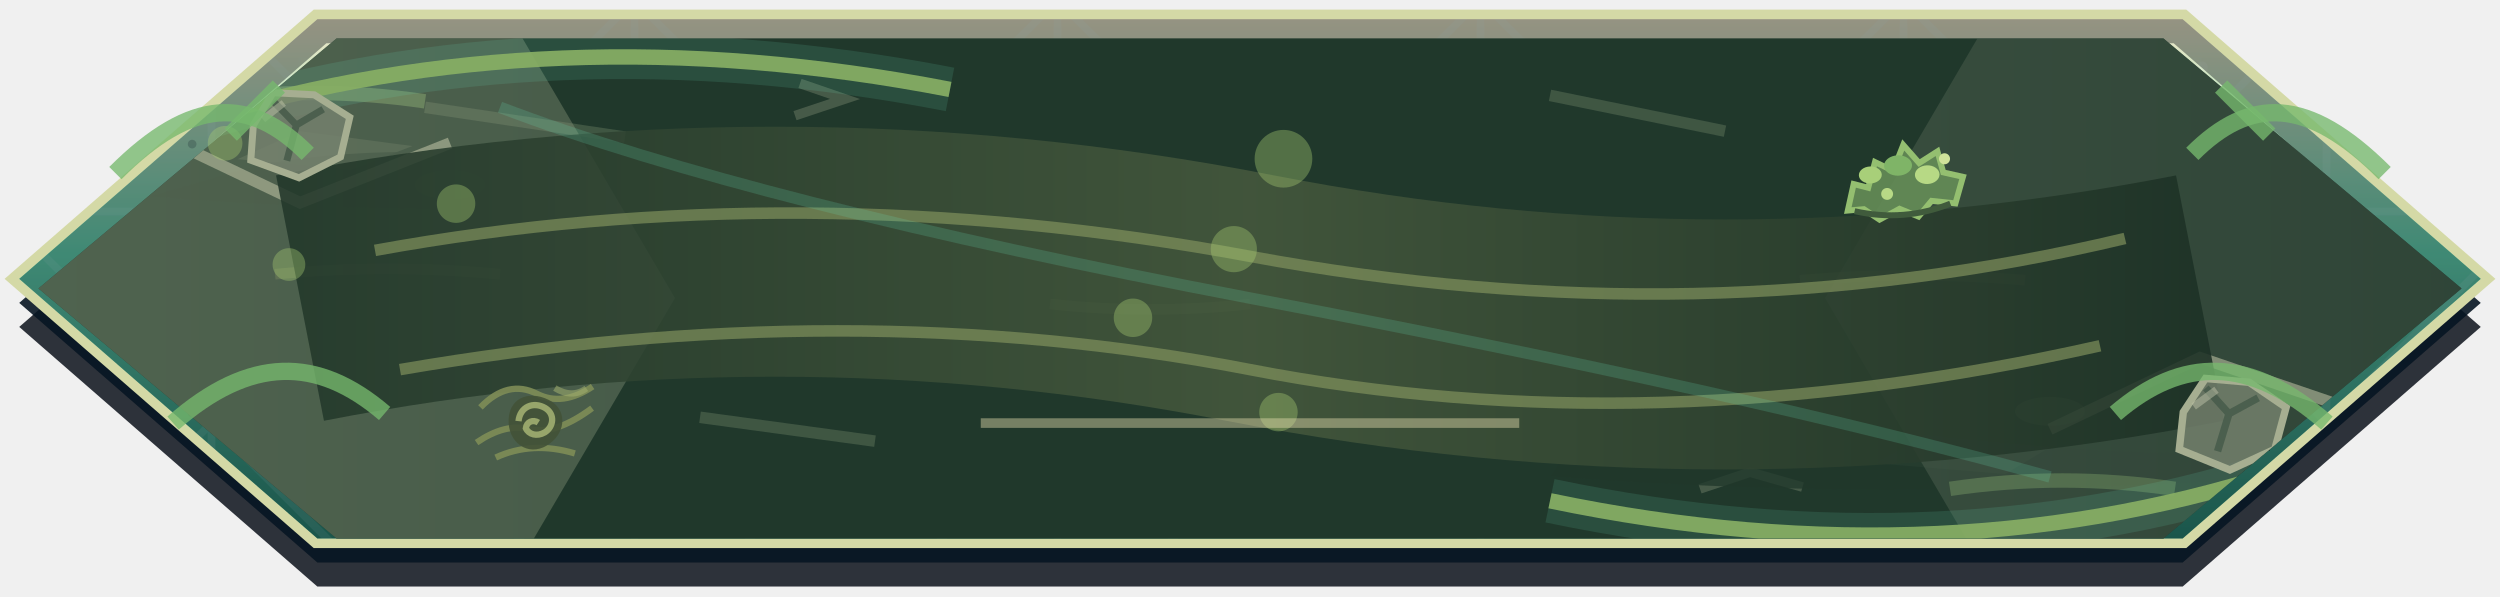
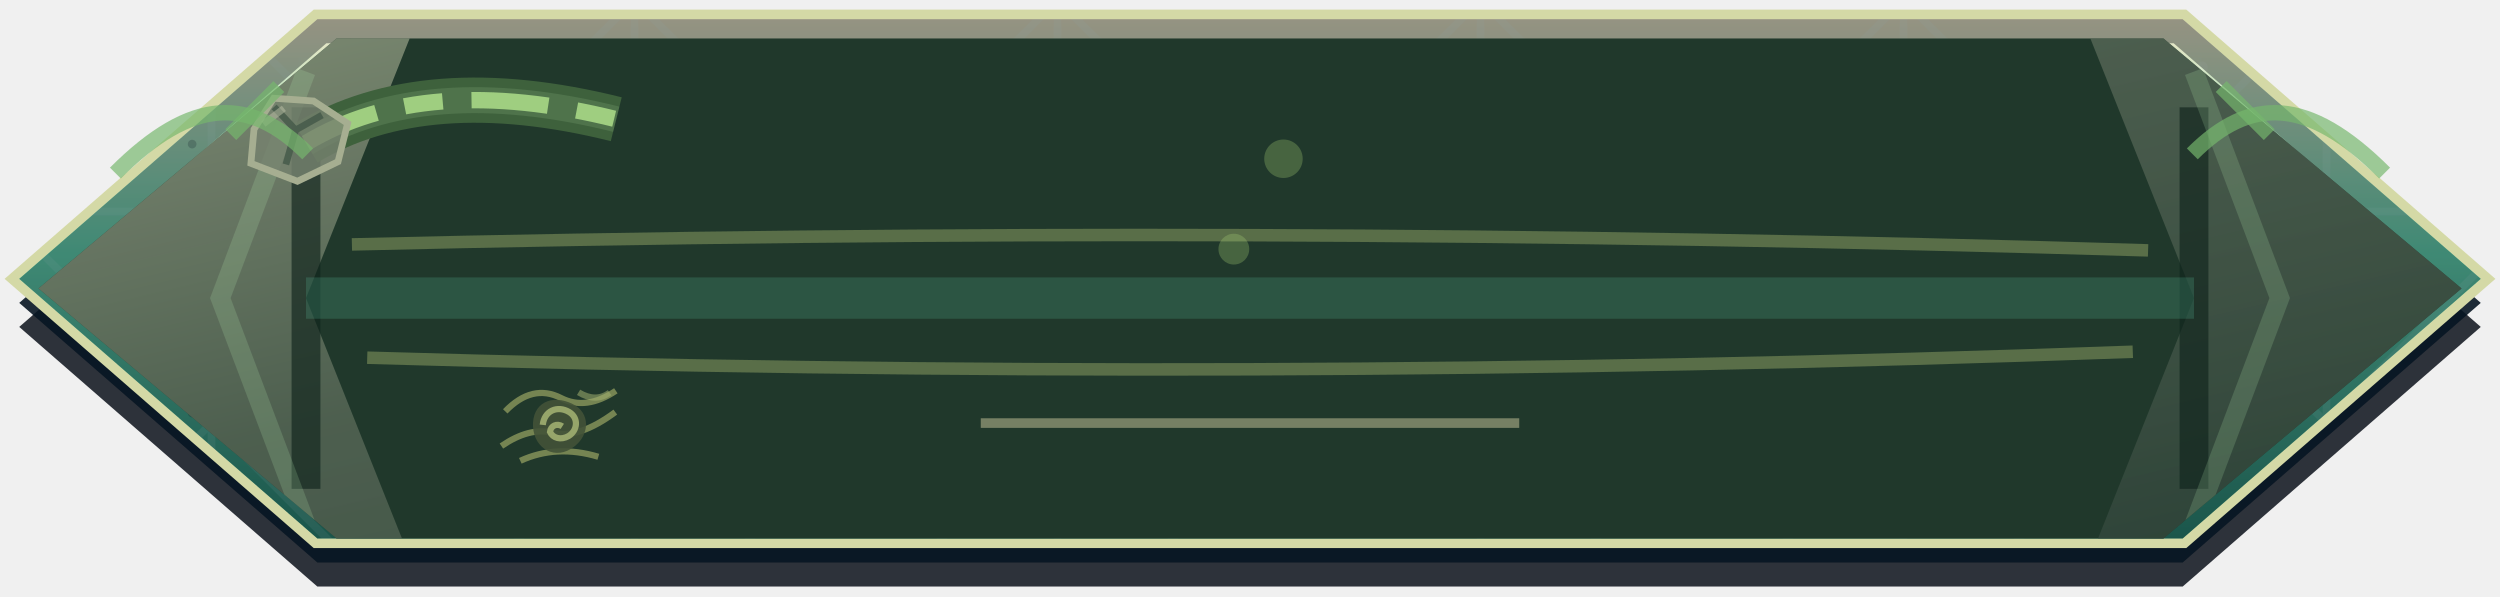
<svg xmlns="http://www.w3.org/2000/svg" width="520" height="124" viewBox="0 0 260 62" role="img" aria-label="M7 primary-hex-button normal" data-style="m11-enchanted-forest@0.1.0" data-geometry-shape="wide-hexagon" data-corner-radius="2" data-end-cap-depth="31">
  <defs>
    <linearGradient id="m11-primary-hex-button-260x62-normal-plate" x1="0" y1="0" x2="0" y2="1">
      <stop offset="0" stop-color="#5C7650" />
      <stop offset=".48" stop-color="#20382B" />
      <stop offset="1" stop-color="#13251E" />
    </linearGradient>
    <linearGradient id="m11-primary-hex-button-260x62-normal-primary" x1="0" y1="0" x2="0" y2="1">
      <stop offset="0" stop-color="#F1E8C8" />
      <stop offset=".45" stop-color="#66D9B2" />
      <stop offset="1" stop-color="#2A856F" />
    </linearGradient>
    <linearGradient id="m11-primary-hex-button-260x62-normal-energy" x1="0" y1="0" x2="1" y2="0">
      <stop offset="0" stop-color="#B8E0A5" stop-opacity="0" />
      <stop offset=".5" stop-color="#B8E0A5" stop-opacity=".86" />
      <stop offset="1" stop-color="#B8E0A5" stop-opacity="0" />
    </linearGradient>
    <pattern id="m11-primary-hex-button-260x62-normal-grain" width="28" height="28" patternUnits="userSpaceOnUse">
      <circle cx="5" cy="7" r=".6" fill="#FFFFFF" fill-opacity=".12" />
      <circle cx="20" cy="15" r=".45" fill="#061321" fill-opacity=".2" />
    </pattern>
    <pattern id="m11-primary-hex-button-260x62-normal-plate-pattern" width="44" height="44" patternUnits="userSpaceOnUse">
      <path d="M0 22H44M22 0V44M0 22L22 0 44 22 22 44Z" fill="none" stroke="#D8FBFF" stroke-opacity=".12" stroke-width=".8" />
    </pattern>
    <mask id="m11-primary-hex-button-260x62-normal-mask">
      <path d="M33 2H227L258 29L227 56H33L2 29Z" fill="white" />
    </mask>
  </defs>
  <g opacity="1">
    <g id="m11-primary-hex-button-260x62-normal-outer-shadow" data-layer="outer-shadow" transform="translate(0 5)">
      <path d="M33 2H227L258 29L227 56H33L2 29Z" fill="#020812" opacity=".82" />
    </g>
    <g id="m11-primary-hex-button-260x62-normal-connected-depth" data-layer="connected-depth" transform="translate(0 2.5)">
      <path d="M33 2H227L258 29L227 56H33L2 29Z" fill="#071522" opacity=".9" />
    </g>
    <g id="m11-primary-hex-button-260x62-normal-outer-frame" data-layer="outer-frame">
      <path d="M33 2H227L258 29L227 56H33L2 29Z" fill="#071421" stroke="#D4D9A6" stroke-width="2" stroke-linejoin="miter" />
    </g>
    <g id="m11-primary-hex-button-260x62-normal-inner-plate-fill" data-layer="inner-plate-fill">
      <path d="M33 2H227L258 29L227 56H33L2 29Z" fill="url(#m11-primary-hex-button-260x62-normal-primary)" />
    </g>
    <g id="m11-primary-hex-button-260x62-normal-surface-grain" data-layer="surface-grain" data-material-source="m8-ice-grain" mask="url(#m11-primary-hex-button-260x62-normal-mask)">
      <rect width="260" height="62" fill="url(#m11-primary-hex-button-260x62-normal-grain)" />
    </g>
    <g id="m11-primary-hex-button-260x62-normal-surface-pattern" data-layer="surface-pattern" data-material-source="m8-crystal-facet-pattern" mask="url(#m11-primary-hex-button-260x62-normal-mask)">
      <rect width="260" height="62" fill="url(#m11-primary-hex-button-260x62-normal-plate-pattern)" />
    </g>
    <g id="m11-primary-hex-button-260x62-normal-side-bevel-shade" data-layer="side-bevel-shade" mask="url(#m11-primary-hex-button-260x62-normal-mask)">
      <path d="M33 2H227L258 29L227 56H33L2 29Z" fill="none" stroke="#020812" stroke-opacity=".38" stroke-width="5" />
    </g>
    <g id="m11-primary-hex-button-260x62-normal-top-bevel-highlight" data-layer="top-bevel-highlight" mask="url(#m11-primary-hex-button-260x62-normal-mask)">
      <path d="M41 8H219" stroke="#FFFFFF" stroke-opacity=".55" stroke-width="3" stroke-linecap="square" />
    </g>
    <g id="m11-primary-hex-button-260x62-normal-cold-edge-accent" data-layer="cold-edge-accent" data-material-source="m8-cold-edge-accent" mask="url(#m11-primary-hex-button-260x62-normal-mask)">
      <rect x="31" y="6" width="198" height="8" fill="url(#m11-primary-hex-button-260x62-normal-energy)" />
    </g>
    <g id="m11-primary-hex-button-260x62-normal-ornament-decal" data-layer="ornament-decal" data-material-source="m7-ornament-marks" mask="url(#m11-primary-hex-button-260x62-normal-mask)">
      <path d="M39 49h16M205 49h16" stroke="#E6FCFF" stroke-opacity=".5" stroke-width="2" />
    </g>
    <g id="m11-primary-hex-button-material-stack" data-layer="forest-material-stack" data-material-families="weathered-stone,dark-wood,moss-lichen">
      <path d="M35 4H225L256 30L225 56H35L4 30Z" fill="#20382B" />
    </g>
-     <g id="m11-primary-hex-button-material-detail" data-layer="forest-material-detail" data-material-channels="stone-chips,wood-grain,moss-mask" data-detail-scale="component">
-       <path d="M44.2 11.16l20.8 3.1M161.2 9.92l18.2 3.72M72.8 43.4l18.2 2.48" stroke="#6B8063" stroke-width="1.2" stroke-opacity=".72" />
-     </g>
-     <g id="m11-primary-hex-button-material-face-depth" data-layer="forest-material-face-depth" data-material-source="shared-face-geometry">
-       <clipPath id="m11-primary-hex-button-face-clip">
+     <g id="m11-primary-hex-button-integrated-material-regions" data-layer="forest-integrated-material-regions" data-integration="construction-profile-connected" data-variation-seed="51731" data-density-class="primary-hex-button" data-cluster-budget="2" data-speckle-budget="2" data-ornament-budget="2" data-profile-stages="4" data-state-contract="stable-living-presence" data-state="normal">
+       <defs>
+         <linearGradient id="m11-primary-hex-button-stone-construction-depth" x2="1" y2="1">
+           <stop stop-color="#BAC0A1" stop-opacity=".76" />
+           <stop offset=".42" stop-color="#697765" stop-opacity=".72" />
+           <stop offset="1" stop-color="#263C33" stop-opacity=".92" />
+         </linearGradient>
+         <linearGradient id="m11-primary-hex-button-wood-construction-depth" x2=".8" y2=".2">
+           <stop stop-color="#172B21" />
+           <stop offset=".45" stop-color="#4A5B3D" />
+           <stop offset=".7" stop-color="#293C2C" />
+           <stop offset="1" stop-color="#12251C" />
+         </linearGradient>
+       </defs>
+       <clipPath id="m11-primary-hex-button-construction-clip">
        <path d="M35 4H225L256 30L225 56H35L4 30Z" />
      </clipPath>
-       <g clip-path="url(#m11-primary-hex-button-face-clip)">
-         <g data-layer="forest-weathered-stone">
-           <path d="M31.2 13.64l11.7 1.55 -6.5 2.48 -11.7 -1.116ZM200.2 45.26l13 1.24 -4.68 2.79 -13.52 -1.116Z" fill="#7C8D70" fill-opacity=".45" />
-           <path d="M83.2 8.68l4.68 1.612 -5.2 1.736M176.8 50.84l5.2 -1.736 5.46 1.55" fill="none" stroke="#9BA687" stroke-width="1" stroke-opacity=".55" />
+       <g clip-path="url(#m11-primary-hex-button-construction-clip)">
+         <g data-layer="forest-wood-surface-region" data-material-family="wood" data-growth-vector="horizontal-action" data-construction-profile="growth-vector-body,tapered-relief,masked-termination">
+           <path data-layer="forest-wood-growth-body" d="M31.824 31H228.176" stroke="url(#m11-primary-hex-button-wood-construction-depth)" stroke-width="38.4" stroke-linecap="round" />
+           <path data-layer="forest-wood-relief-bands" d="M36.598 25.42Q130 23.186 223.402 26.04M38.189 37.2Q130 39.926 221.811 36.58" fill="none" stroke="#8A9C61" stroke-width="1.3" stroke-opacity="0.54" />
        </g>
-         <g data-layer="forest-dark-wood-grain">
-           <path d="M28.6 28.52q11.7 -1.116 23.4 0M109.2 31.62q10.4 1.116 20.8 0M187.2 29.14q11.7 -0.992 23.4 0" fill="none" stroke="#72854C" stroke-width="1.1" stroke-opacity=".62" />
+         <g data-layer="forest-stone-surface-region" data-material-family="stone" data-construction-profile="structural-end-plate,contact-occlusion,light-facing-bevel">
+           <path d="M0 0H44.2L31.824 31 44.2 62H0ZM260 0H215.8L228.176 31 215.8 62H260Z" fill="url(#m11-primary-hex-button-stone-construction-depth)" fill-opacity="0.86" />
+           <path data-layer="forest-stone-contact-occlusion" d="M31.824 11.16V50.84M228.176 11.16V50.84" stroke="#10241C" stroke-width="3" stroke-opacity=".65" />
+           <path data-layer="forest-stone-light-facing-bevel" d="M0 1H44.2M215.8 1H260" stroke="#D9D9B2" stroke-width="1.5" stroke-opacity="0.42" />
        </g>
-         <g data-layer="forest-moss-growth-mask" fill="#9BCB78" fill-opacity=".48">
-           <ellipse cx="46.8" cy="19.22" rx="3.64" ry="1.5" />
-           <ellipse cx="213.2" cy="42.78" rx="3.64" ry="1.5" />
+         <g data-layer="forest-moss-surface-region" data-material-family="moss" data-substrate="stone-wood-end-seam" data-construction-profile="anchored-substrate,irregular-transition,receiver-tint">
+           <path data-layer="forest-moss-substrate" d="M31.824 14.88Q44.2 7.44 64.09 12.4" fill="none" stroke="#3E613C" stroke-width="4.7" />
+           <path data-layer="forest-moss-coverage-transition" d="M31.824 14.88Q44.2 7.44 64.09 12.4" fill="none" stroke="#9AC979" stroke-width="1.7" stroke-dasharray="8 3 4 3" />
+         </g>
+         <g data-layer="forest-living-light-surface-response" data-material-family="living-light" data-light-response="state-bound-material-receivers" data-receiver-opacity="0.18" data-edge-opacity="0.18">
+           <path data-layer="forest-wood-light-receiver" d="M31.824 31H228.176" fill="none" stroke="#66D9B2" stroke-width="4.3" stroke-opacity="0.18" />
+           <path data-layer="forest-edge-light-receiver" d="M31.824 7.44L22.913 31 31.824 54.56M228.176 7.44L237.087 31 228.176 54.56" fill="none" stroke="#B8F0B2" stroke-width="2" stroke-opacity="0.18" />
+           <path data-layer="forest-moss-light-receiver" d="M31.824 14.88Q44.2 7.44 64.09 12.4" fill="none" stroke="#C4F3B7" stroke-width="2.7" stroke-opacity="0.13" />
        </g>
      </g>
    </g>
-     <g id="m11-primary-hex-button-material-restraint" data-layer="forest-material-restraint" data-restraint="edge-anchored-low-opacity">
-       <clipPath id="m11-primary-hex-button-restraint-clip">
-         <path d="M35 4H225L256 30L225 56H35L4 30Z" />
-       </clipPath>
-       <g clip-path="url(#m11-primary-hex-button-restraint-clip)">
-         <path d="M0 0H260V62H0Z" fill="#20382B" fill-opacity=".42" />
-         <g data-layer="forest-moss-edge-anchor" fill="#20382B" fill-opacity=".78">
-           <path d="M26 17.36q15.6 -3.1 33.8 0q13 2.48 28.6 -.01l-7.8 3.1q-36.4 2.48 -65 -.02Z" />
-           <path d="M163.8 45.88q20.8 -3.72 44.2 -.01q20.8 2.48 36.4 -.03l-5.2 3.72q-41.6 2.79 -78 -.01Z" />
-         </g>
-         <path d="M20.8 10.54q11.7 -1.736 23.4 0M202.8 50.84q11.7 -1.736 23.4 0" fill="none" stroke="#9BCB78" stroke-width="1.5" stroke-opacity=".42" />
-       </g>
-     </g>
-     <g id="m11-primary-hex-button-integrated-material-regions" data-layer="forest-integrated-material-regions" data-integration="edge-anchored-connected" data-variation-seed="51731">
-       <defs>
-         <linearGradient id="m11-primary-hex-button-stone-depth" x2="1">
-           <stop stop-color="#9BA687" stop-opacity=".68" />
-           <stop offset="1" stop-color="#425548" stop-opacity=".72" />
-         </linearGradient>
-         <linearGradient id="m11-primary-hex-button-wood-depth" x2="1">
-           <stop stop-color="#22372A" />
-           <stop offset=".5" stop-color="#45583D" />
-           <stop offset="1" stop-color="#1C3025" />
-         </linearGradient>
-       </defs>
-       <clipPath id="m11-primary-hex-button-integrated-surface-clip">
-         <path d="M35 4H225L256 30L225 56H35L4 30Z" />
-       </clipPath>
-       <g clip-path="url(#m11-primary-hex-button-integrated-surface-clip)">
-         <g data-layer="forest-stone-surface-region" data-material-family="stone" data-depth-response="faceted-edge-plates">
-           <path d="M0 0H52L70.2 31 52 62H0ZM260 0H208L189.8 31 208 62H260Z" fill="url(#m11-primary-hex-button-stone-depth)" fill-opacity=".58" />
-           <path d="M13 12.4l18.2 8.68 15.6-6.2M213.2 44.64l15.6-7.44 18.2 6.2" fill="none" stroke="#C2C7A8" stroke-width="1.2" stroke-opacity=".55" />
-         </g>
-         <g data-layer="forest-wood-surface-region" data-material-family="wood" data-depth-response="recessed-grain-band">
-           <path d="M31.2 31Q80.6 21.355 130 31T228.8 31" fill="none" stroke="url(#m11-primary-hex-button-wood-depth)" stroke-width="26.0" stroke-opacity=".88" />
-           <path d="M39 26.04Q83.2 17.98 130 26.66T221 24.8M41.6 38.44Q88.4 30.38 130 38.44T218.4 35.96" fill="none" stroke="#84945F" stroke-width="1.2" stroke-opacity=".66" />
-         </g>
-         <g data-layer="forest-moss-surface-region" data-material-family="moss" data-depth-response="edge-growth-light-catch">
-           <path d="M20.8 12.4Q57.2 1.24 98.8 9.3M161.2 52.08Q202.8 60.76 239.2 48.36" fill="none" stroke="#66D9B2" stroke-width="4.6" stroke-opacity=".14" />
-           <path d="M20.8 12.4Q57.2 1.24 98.8 9.3M161.2 52.08Q202.8 60.76 239.2 48.36" fill="none" stroke="#88AF64" stroke-width="1.6" stroke-opacity=".92" />
-         </g>
-         <g data-layer="forest-living-light-surface-response" data-material-family="living-light" data-light-response="root-linked-local">
-           <path d="M130 31Q78 21.08 52 11.16M130 31Q182 40.92 213.2 49.6" fill="none" stroke="#66D9B2" stroke-width="1.2" stroke-opacity=".2" />
-         </g>
-       </g>
-     </g>
-     <g id="m11-primary-hex-button-authored-material-clusters" data-layer="forest-authored-material-clusters" data-material-families="stone,wood,moss" data-variation-seed="51731" data-cluster-count="4" data-cluster-scale="component" data-placement="component-aware">
+     <g id="m11-primary-hex-button-authored-material-clusters" data-layer="forest-authored-material-clusters" data-material-families="stone,wood,moss" data-variation-seed="51731" data-cluster-count="2" data-cluster-scale="component" data-placement="construction-anchor-budgeted">
      <clipPath id="m11-primary-hex-button-cluster-clip">
        <path d="M35 4H225L256 30L225 56H35L4 30Z" />
      </clipPath>
      <g clip-path="url(#m11-primary-hex-button-cluster-clip)">
-         <g data-layer="forest-authored-cluster" data-cluster-kind="stone-chip" transform="translate(31.4 13.9) rotate(-4)">
-           <g data-layer="forest-stone-chip-cluster" data-material-family="stone" transform="scale(1.037)">
+         <g data-layer="forest-authored-cluster" data-cluster-kind="stone-chip" transform="translate(31.3 14.4) rotate(-3)">
+           <g data-layer="forest-stone-chip-cluster" data-material-family="stone" transform="scale(1.006)">
            <path d="M-4.8-1.2l2.2-3.1 4.1.5 3.4 2.5-1.2 3.9-4.3 1.8-4.7-2.1Z" fill="#75816E" fill-opacity=".82" stroke="#A6AE91" stroke-width="0.70" />
            <path d="M-2.6-3.4l2.1 2.5 2.8-1.4M-.5-.9l-1.2 3.5" fill="none" stroke="#495C4C" stroke-width="0.70" stroke-opacity=".9" />
            <path d="M-3.8-1.7l2.2-1.5" stroke="#C0C5A9" stroke-width="0.70" stroke-opacity=".48" />
          </g>
        </g>
-         <g data-layer="forest-authored-cluster" data-cluster-kind="wood-knot" transform="translate(55.6 43.3) rotate(-1)">
-           <g data-layer="forest-wood-knot-cluster" data-material-family="wood" transform="scale(0.936)">
+         <g data-layer="forest-authored-cluster" data-cluster-kind="wood-knot" transform="translate(58.1 43.7) rotate(-1)">
+           <g data-layer="forest-wood-knot-cluster" data-material-family="wood" transform="scale(0.923)">
            <path d="M-6.5 2.8q3.2-2.1 5.8-1.4 2.9.8 7.1-2.2M-6-1.1q3.1-3.1 6.3-1.4 2.8 1.5 6.2-.7M-4.4 4.5q4.1-1.8 8.8-.3" fill="none" stroke="#7F8D57" stroke-width="0.70" stroke-opacity=".9" />
            <path d="M-2.9.7c-.1-2.7 2.2-3.7 4.5-2.5 2 1 1.9 3.5.1 4.8-2.1 1.6-4.5.2-4.6-2.3Z" fill="#435238" fill-opacity=".9" />
            <path d="M-1.8.5c.2-1.6 1.7-2.2 3-1.4 1.1.7.9 2.1-.1 2.7-.9.5-1.8.2-2.1-.5.1-.7.8-1 1.4-.6" fill="none" stroke="#A0AE70" stroke-width="0.70" stroke-opacity=".9" />
            <path d="M2.3-3.1q1.9 1.2 3.5.1" fill="none" stroke="#A0AE70" stroke-width="0.70" stroke-opacity=".55" />
          </g>
        </g>
-         <g data-layer="forest-authored-cluster" data-cluster-kind="moss-lichen" transform="translate(197.8 18.7) rotate(-2)">
-           <g data-layer="forest-moss-lichen-cluster" data-material-family="moss" transform="scale(0.883)">
-             <path d="M-6.5 3.4l.8-3.1 1.7.5.9-3 2.1 1.1 1.3-3 1.8 2.2 2.2-1.3.6 2.5 2.3.6-1 3.1-2.8-.4-1.6 1.8-2.2-1-2.4 1.2-1.8-1.3Z" fill="#668E58" fill-opacity=".88" stroke="#94BF70" stroke-width="0.70" />
-             <ellipse cx="-3.7" cy="-.7" rx="1.35" ry="1" fill="#A8CF79" />
-             <ellipse cx="-.4" cy="-1.7" rx="1.65" ry="1.2" fill="#7FB467" />
-             <ellipse cx="3" cy="-.5" rx="1.45" ry="1.1" fill="#B7D985" />
-             <circle cx="5.1" cy="-2.3" r=".65" fill="#D0E39A" />
-             <circle cx="-1.8" cy="1.6" r=".7" fill="#B8D986" />
-             <path d="M-5.7 3.5q5.8 1.5 11.3-.5" fill="none" stroke="#405B3C" stroke-width="0.70" />
-           </g>
-         </g>
-         <g data-layer="forest-authored-cluster" data-cluster-kind="stone-chip" transform="translate(232.4 44.0) rotate(-2)">
-           <g data-layer="forest-stone-chip-cluster" data-material-family="stone" transform="scale(1.103)">
-             <path d="M-4.8-1.2l2.2-3.1 4.1.5 3.4 2.5-1.2 3.9-4.3 1.8-4.7-2.1Z" fill="#75816E" fill-opacity=".82" stroke="#A6AE91" stroke-width="0.70" />
-             <path d="M-2.6-3.4l2.1 2.5 2.8-1.4M-.5-.9l-1.2 3.5" fill="none" stroke="#495C4C" stroke-width="0.70" stroke-opacity=".9" />
-             <path d="M-3.8-1.7l2.2-1.5" stroke="#C0C5A9" stroke-width="0.70" stroke-opacity=".48" />
-           </g>
-         </g>
      </g>
    </g>
-     <g id="m11-primary-hex-button-moss-variation" data-layer="forest-variation" data-variation-seed="51731" data-variation-baseline="false" fill="#A6CC72" fill-opacity=".38">
-       <circle cx="133.48" cy="16.51" r="3.0" />
-       <circle cx="128.32" cy="25.91" r="2.4" />
-       <circle cx="23.41" cy="14.90" r="1.8" />
-       <circle cx="47.43" cy="21.18" r="2.0" />
-       <circle cx="117.83" cy="33.05" r="2.0" />
-       <circle cx="132.96" cy="42.86" r="2.0" />
-       <circle cx="30.05" cy="27.51" r="1.7" />
+     <g id="m11-primary-hex-button-moss-variation" data-layer="forest-variation" data-variation-seed="51731" data-variation-baseline="false" data-speckle-count="2" fill="#A6CC72" fill-opacity=".3">
+       <circle cx="133.48" cy="16.51" r="2.0" />
+       <circle cx="128.32" cy="25.91" r="1.6" />
    </g>
-     <g id="m11-primary-hex-button-leaf-vine-ornament" data-layer="forest-ornament" data-ornament="leaf-vine" data-ornament-count="4" fill="none" stroke="#76B86D" stroke-opacity=".78" stroke-width="1.8">
-       <path d="M12 18c8-8 14-8 20-2M248 18c-8-8-14-8-20-2M18 44c8-7 15-7 22-1M242 44c-8-7-15-7-22-1" />
+     <g id="m11-primary-hex-button-leaf-vine-ornament" data-layer="forest-ornament" data-ornament="leaf-vine" data-ornament-count="2" fill="none" stroke="#76B86D" stroke-opacity=".68" stroke-width="1.6">
+       <path d="M12 18c8-8 14-8 20-2M248 18c-8-8-14-8-20-2" />
      <path d="M24 14l5-5M236 14l-5-5" />
    </g>
    <g id="m11-primary-hex-button-parchment-typography" data-layer="forest-typography" data-typography-preset="m11-parchment-sage-action" data-semantic-text="required">
      <path d="M102 44h56" stroke="#EDE3B4" stroke-opacity=".42" />
    </g>
    <g id="m11-enchanted-forest-primary-hex-button-content" data-layer="content" data-slot="editable-primary-hex-button-content" data-safe-x="45" data-safe-y="8" data-safe-width="170" data-safe-height="44" />
  </g>
</svg>
